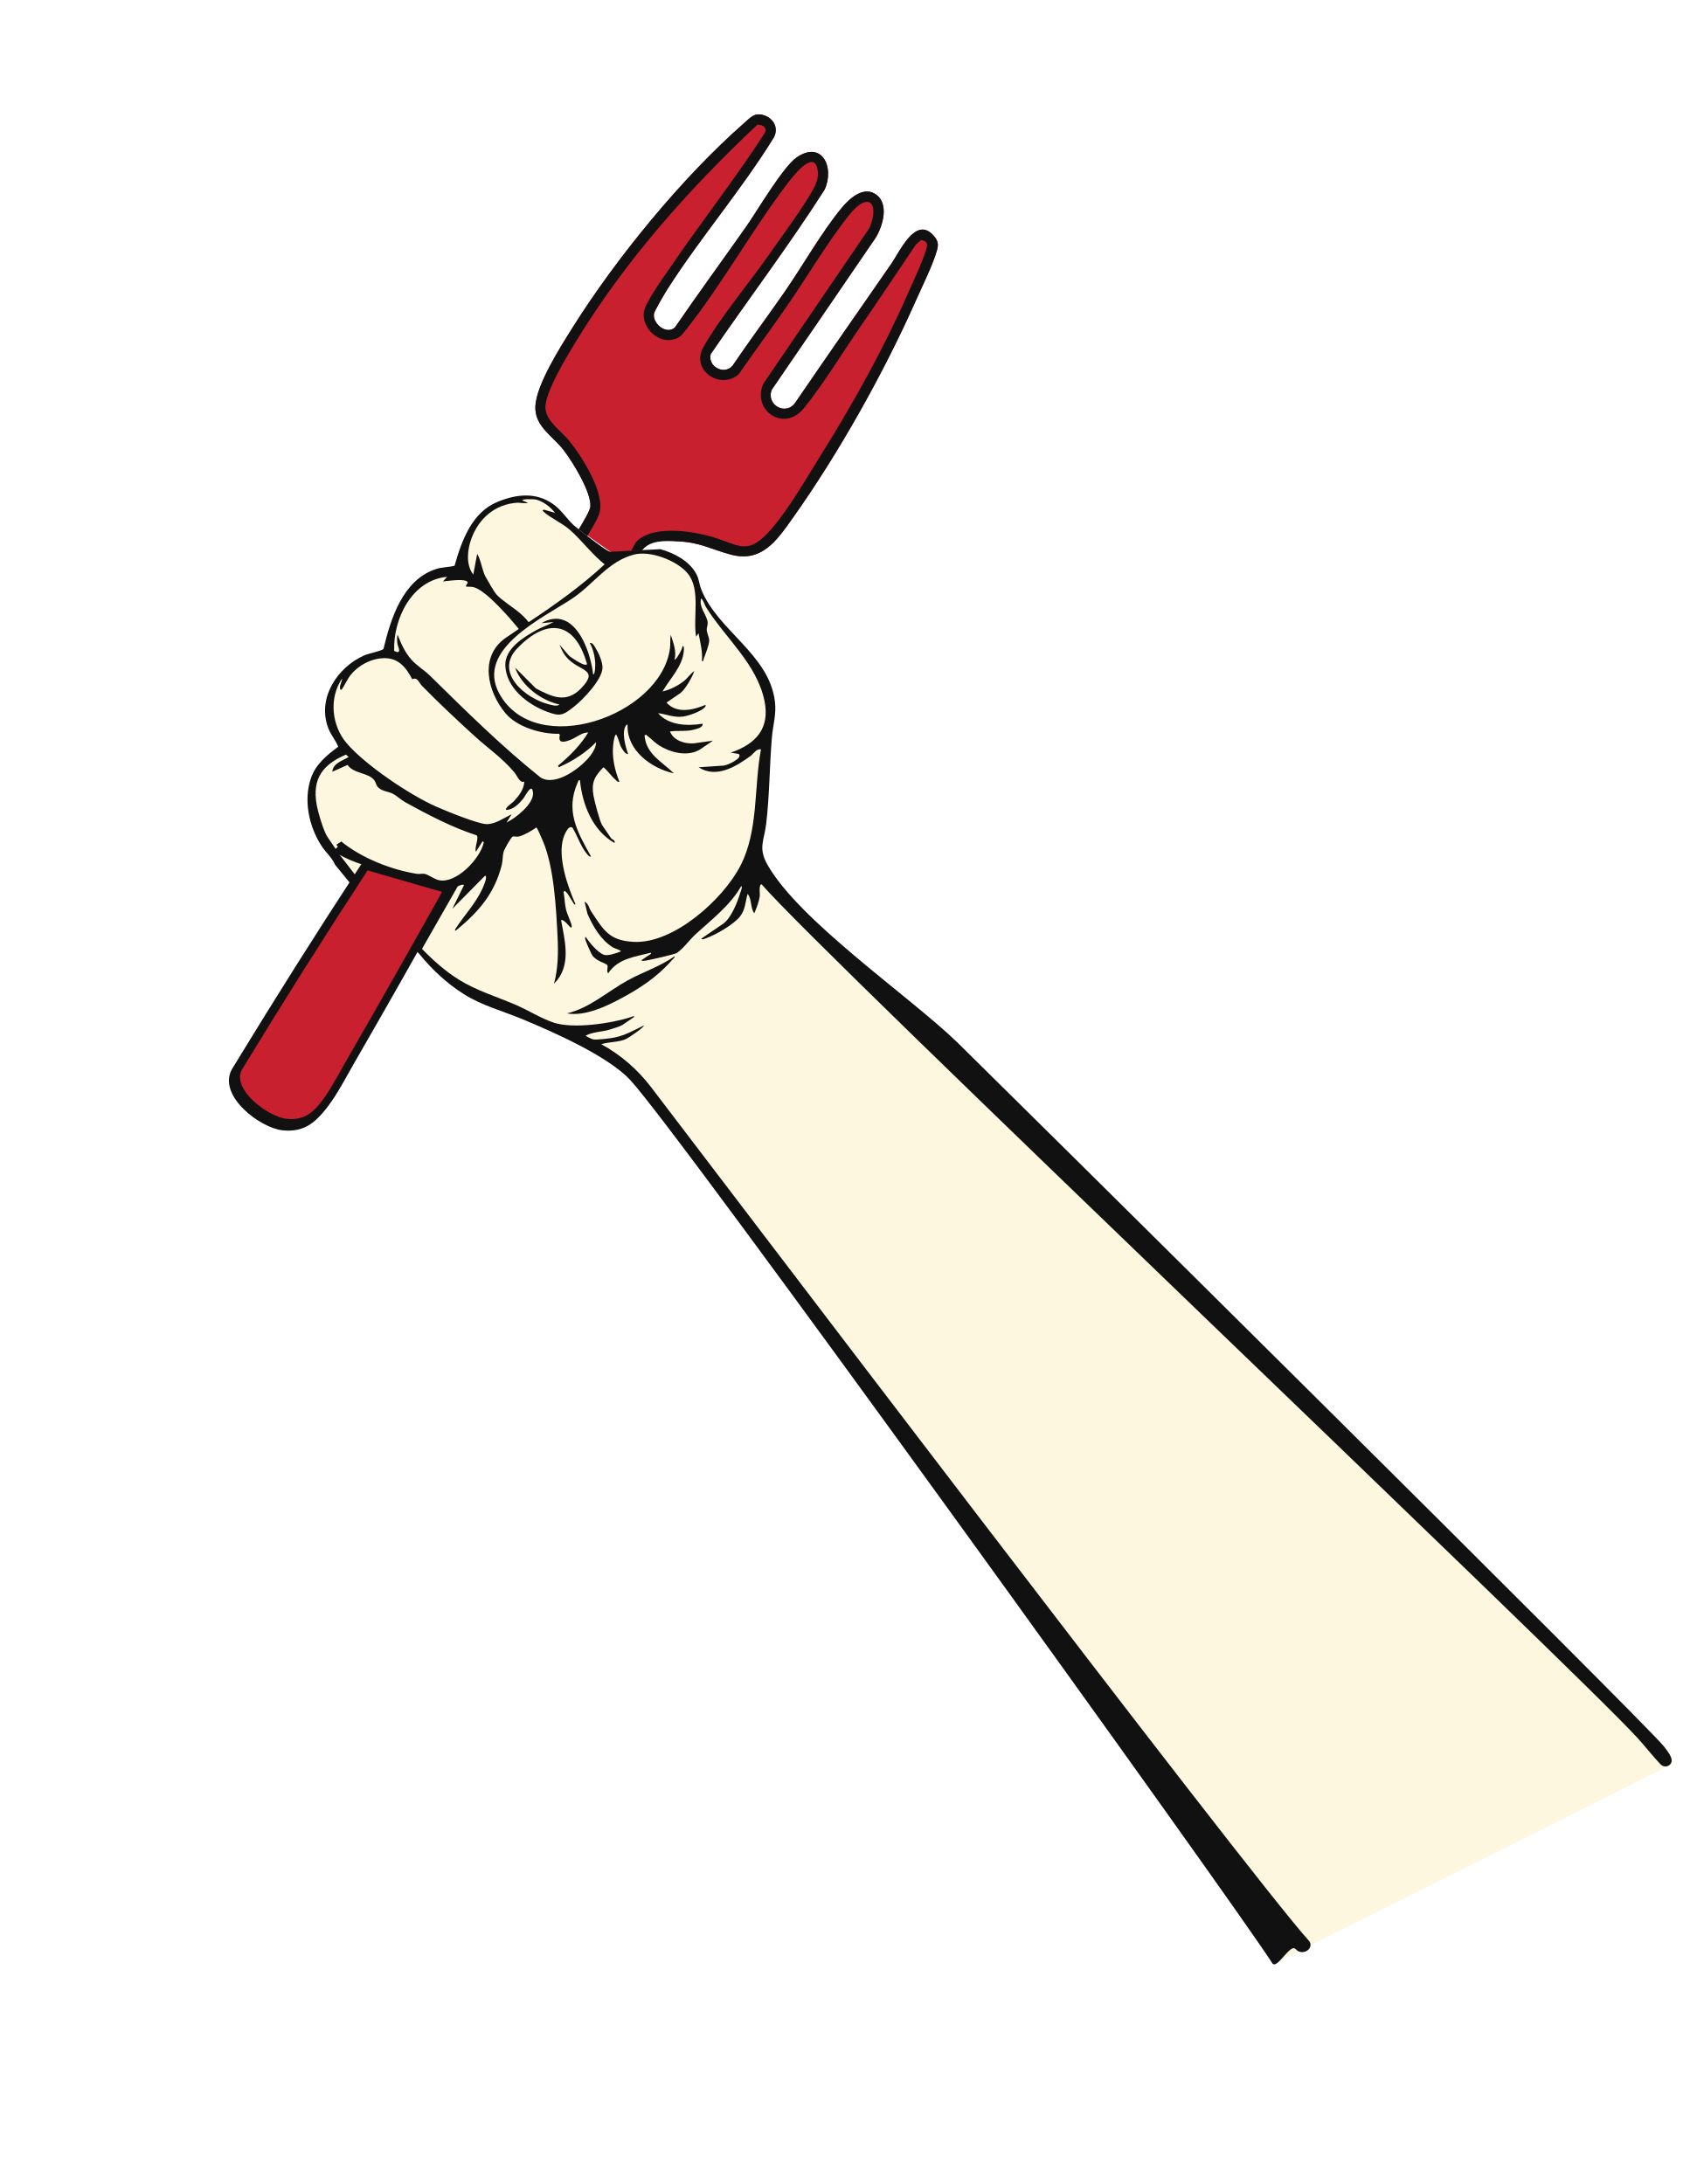
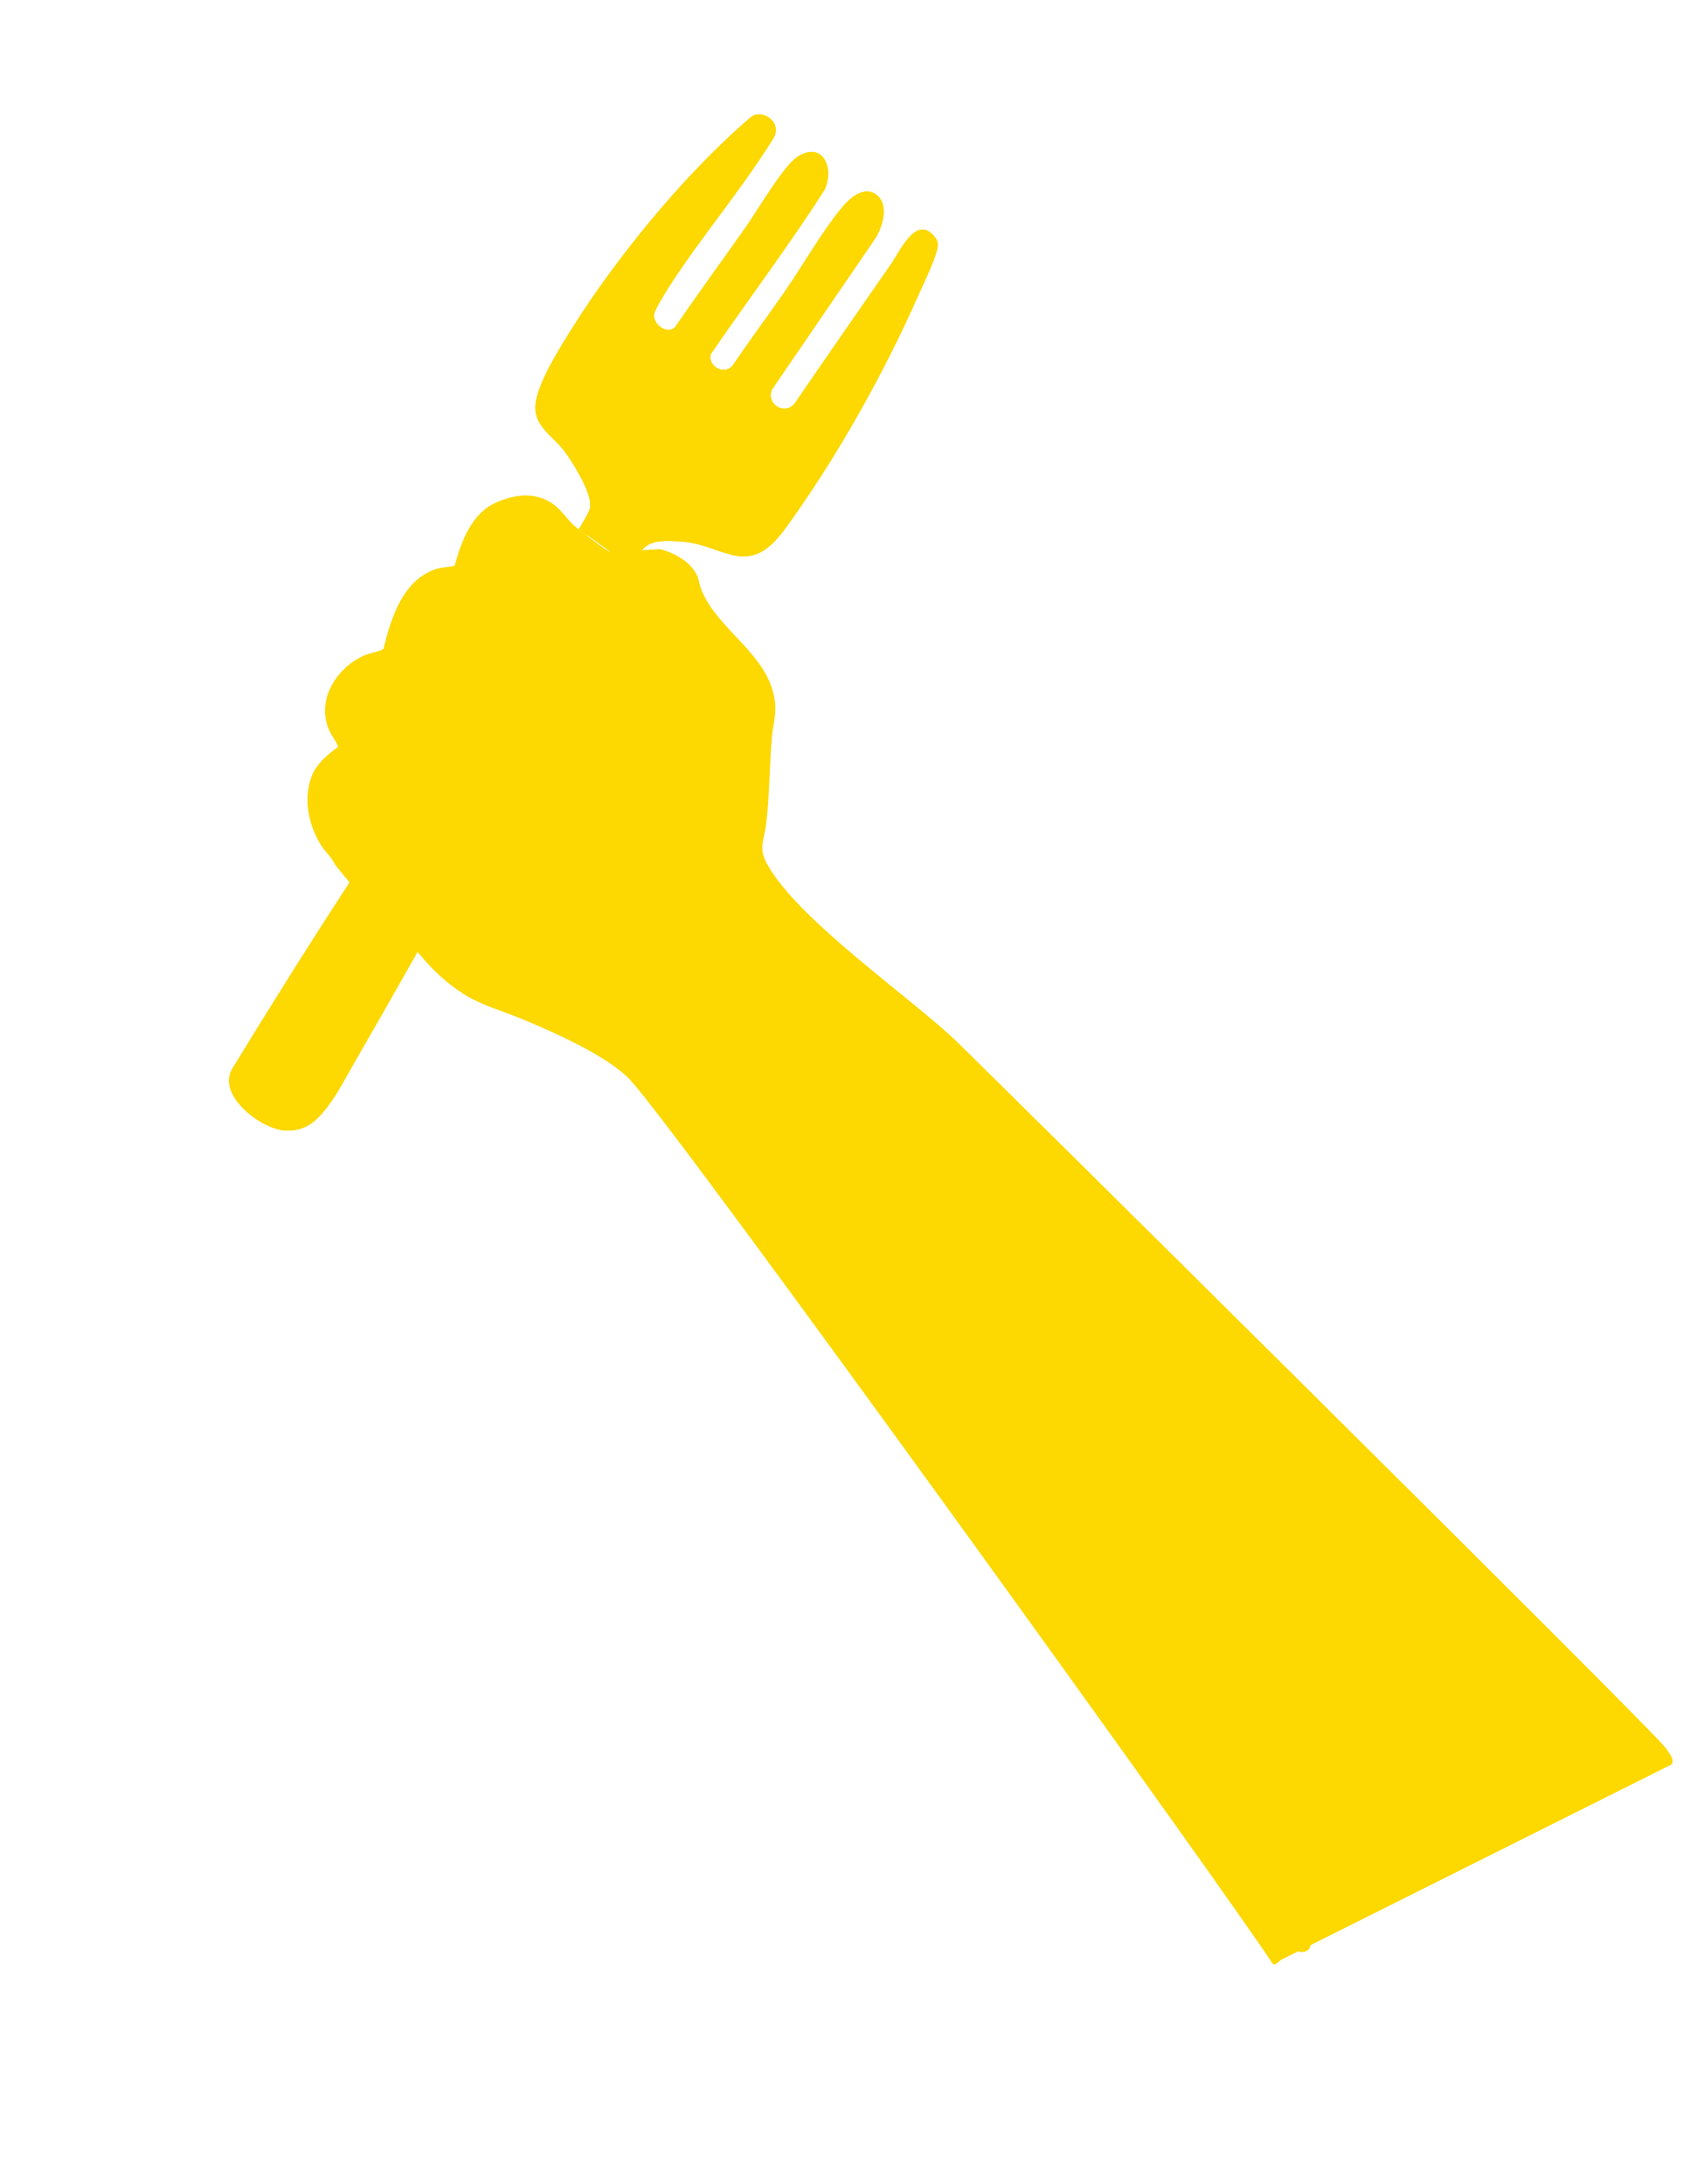
<svg xmlns="http://www.w3.org/2000/svg" width="1386" height="1785" viewBox="0 0 1386 1785" fill="none">
-   <path d="M472.888 432.638C477.432 425.241 482.171 416.981 482.381 413.995C483.217 402.25 467.953 377.556 460.588 367.97C451.528 356.174 436.705 348.507 437.444 332.01C438.236 314.32 458.193 283.073 467.954 267.555C503.872 210.441 557.333 145.125 608.061 100.531C613.449 95.792 616.718 91.573 624.643 94.342C632.297 97.019 636.294 104.793 632.361 112.264C606.147 154.855 572.358 194.105 545.58 235.996C543.666 238.991 534.608 254.239 534.322 256.579C533.324 264.755 544.583 273.739 551.441 267.674C570.371 240.072 590.104 213.067 609.364 185.723C618.486 172.78 639.739 136.392 650.93 128.675C671.589 114.439 682.228 136.778 673.765 155.07C644.427 200.975 611.522 244.407 580.717 289.451C578.163 299.553 591.475 306.72 598.433 299.064C612.197 278.73 626.892 259.026 640.901 238.865C655.9 217.278 671.607 189.298 687.99 169.604C694.478 161.808 706.155 151.401 716.359 159.382C727.333 167.969 720.458 188.239 713.313 197.535L630.632 318.511C625.682 330.934 642.331 340.358 650.021 328.795C675.903 290.876 702.189 253.236 728.339 215.491C735.343 205.385 748.261 175.986 762.889 192.616C766.5 196.722 767.024 199.56 765.572 204.699C762.252 216.452 753.403 234.284 748.196 246.022C721.993 305.06 685.022 370.955 647.604 423.606C634.663 441.808 622.388 460.074 597.068 453.257C580.613 448.828 571.964 443.121 553.272 442.419C543.102 442.035 525.737 433.195 513.325 461.362L472.872 432.635L472.888 432.638Z" fill="#C8202F" />
-   <path d="M1365.84 1442.08C1368.52 1438.12 1363.98 1432.78 1360.31 1427.9C1348.05 1411.59 797.776 866.805 782.856 852.399C743.398 814.306 650.232 753.374 624.394 707.189C616.92 693.825 621.653 683.419 623.245 670.159C626.067 646.657 626.494 623.967 628.512 600.385C629.359 590.447 631.807 582.768 630.627 572.512C626.123 533.313 584.658 517.298 571.609 483.093C570.124 479.2 569.161 473.703 567.019 469.684C561.157 458.709 551.88 452.735 540.431 449.401L499.698 451.535C498.115 452.853 467.491 430.385 466.143 429.127C460.242 423.601 455.984 418.079 449.489 413.408C435.266 403.177 422.58 404.422 407.179 410.788C386.127 419.488 377.894 442.815 372.194 462.961C367.225 464.201 361.996 464.042 357.079 465.64C329.937 474.465 320.092 505.982 314.142 530.849C312.676 532.637 302.176 534.569 298.779 536.04C276.274 545.789 259.536 571.501 269.107 595.938C271.345 601.656 275.055 605.51 277.112 610.887C267.751 617.842 258.806 625.117 254.874 636.488C248.629 654.531 253.176 676.016 263.447 691.863C266.959 697.28 272.061 701.399 274.628 707.419L344.252 777.444C354.541 790.064 365.112 799.931 378.89 808.616C393.886 818.069 410.36 822.794 426.529 829.498C451.785 839.977 498.74 861.97 517.086 881.466C556.707 923.554 1009.2 1556.29 1040.3 1605.04L1365.84 1442.08Z" fill="#FCF7DE" />
+   <path d="M472.888 432.638C477.432 425.241 482.171 416.981 482.381 413.995C483.217 402.25 467.953 377.556 460.588 367.97C451.528 356.174 436.705 348.507 437.444 332.01C438.236 314.32 458.193 283.073 467.954 267.555C503.872 210.441 557.333 145.125 608.061 100.531C613.449 95.792 616.718 91.573 624.643 94.342C632.297 97.019 636.294 104.793 632.361 112.264C606.147 154.855 572.358 194.105 545.58 235.996C543.666 238.991 534.608 254.239 534.322 256.579C533.324 264.755 544.583 273.739 551.441 267.674C570.371 240.072 590.104 213.067 609.364 185.723C618.486 172.78 639.739 136.392 650.93 128.675C671.589 114.439 682.228 136.778 673.765 155.07C644.427 200.975 611.522 244.407 580.717 289.451C578.163 299.553 591.475 306.72 598.433 299.064C612.197 278.73 626.892 259.026 640.901 238.865C655.9 217.278 671.607 189.298 687.99 169.604C694.478 161.808 706.155 151.401 716.359 159.382C727.333 167.969 720.458 188.239 713.313 197.535L630.632 318.511C625.682 330.934 642.331 340.358 650.021 328.795C675.903 290.876 702.189 253.236 728.339 215.491C735.343 205.385 748.261 175.986 762.889 192.616C766.5 196.722 767.024 199.56 765.572 204.699C762.252 216.452 753.403 234.284 748.196 246.022C721.993 305.06 685.022 370.955 647.604 423.606C634.663 441.808 622.388 460.074 597.068 453.257C580.613 448.828 571.964 443.121 553.272 442.419C543.102 442.035 525.737 433.195 513.325 461.362L472.872 432.635L472.888 432.638Z" fill="#FDD801" />
+   <path d="M1365.84 1442.08C1368.52 1438.12 1363.98 1432.78 1360.31 1427.9C1348.05 1411.59 797.776 866.805 782.856 852.399C743.398 814.306 650.232 753.374 624.394 707.189C616.92 693.825 621.653 683.419 623.245 670.159C626.067 646.657 626.494 623.967 628.512 600.385C629.359 590.447 631.807 582.768 630.627 572.512C626.123 533.313 584.658 517.298 571.609 483.093C570.124 479.2 569.161 473.703 567.019 469.684C561.157 458.709 551.88 452.735 540.431 449.401L499.698 451.535C498.115 452.853 467.491 430.385 466.143 429.127C460.242 423.601 455.984 418.079 449.489 413.408C435.266 403.177 422.58 404.422 407.179 410.788C386.127 419.488 377.894 442.815 372.194 462.961C367.225 464.201 361.996 464.042 357.079 465.64C329.937 474.465 320.092 505.982 314.142 530.849C312.676 532.637 302.176 534.569 298.779 536.04C276.274 545.789 259.536 571.501 269.107 595.938C271.345 601.656 275.055 605.51 277.112 610.887C267.751 617.842 258.806 625.117 254.874 636.488C248.629 654.531 253.176 676.016 263.447 691.863C266.959 697.28 272.061 701.399 274.628 707.419L344.252 777.444C354.541 790.064 365.112 799.931 378.89 808.616C393.886 818.069 410.36 822.794 426.529 829.498C451.785 839.977 498.74 861.97 517.086 881.466C556.707 923.554 1009.2 1556.29 1040.3 1605.04L1365.84 1442.08Z" fill="#FDD801" />
  <mask id="mask0_1812_45337" style="mask-type:alpha" maskUnits="userSpaceOnUse" x="252" y="405" width="1115" height="1201">
-     <path d="M1365.84 1442.08C1368.52 1438.12 1363.98 1432.78 1360.31 1427.9C1348.05 1411.59 797.776 866.805 782.856 852.399C743.398 814.306 650.232 753.374 624.394 707.189C616.92 693.825 621.653 683.419 623.245 670.159C626.067 646.657 626.494 623.967 628.512 600.385C629.359 590.447 631.807 582.768 630.627 572.512C626.123 533.313 584.658 517.298 571.609 483.093C570.124 479.2 569.161 473.703 567.019 469.684C561.157 458.709 551.88 452.735 540.431 449.401L499.698 451.535C498.115 452.853 467.491 430.385 466.143 429.127C460.242 423.601 455.984 418.079 449.489 413.408C435.266 403.177 422.58 404.422 407.179 410.788C386.127 419.488 377.894 442.815 372.194 462.961C367.225 464.201 361.996 464.042 357.079 465.64C329.937 474.465 320.092 505.982 314.142 530.849C312.676 532.637 302.176 534.569 298.779 536.04C276.274 545.789 259.536 571.501 269.107 595.938C271.345 601.656 275.055 605.51 277.112 610.887C267.751 617.842 258.806 625.117 254.874 636.488C248.629 654.531 253.176 676.016 263.447 691.863C266.959 697.28 272.061 701.399 274.628 707.419L344.252 777.444C354.541 790.064 365.112 799.931 378.89 808.616C393.886 818.069 410.36 822.794 426.529 829.498C451.785 839.977 498.74 861.97 517.086 881.466C556.707 923.554 1009.2 1556.29 1040.3 1605.04L1365.84 1442.08Z" fill="#FCF7DE" />
+     <path d="M1365.84 1442.08C1368.52 1438.12 1363.98 1432.78 1360.31 1427.9C1348.05 1411.59 797.776 866.805 782.856 852.399C743.398 814.306 650.232 753.374 624.394 707.189C616.92 693.825 621.653 683.419 623.245 670.159C626.067 646.657 626.494 623.967 628.512 600.385C629.359 590.447 631.807 582.768 630.627 572.512C626.123 533.313 584.658 517.298 571.609 483.093C570.124 479.2 569.161 473.703 567.019 469.684C561.157 458.709 551.88 452.735 540.431 449.401L499.698 451.535C498.115 452.853 467.491 430.385 466.143 429.127C460.242 423.601 455.984 418.079 449.489 413.408C435.266 403.177 422.58 404.422 407.179 410.788C386.127 419.488 377.894 442.815 372.194 462.961C367.225 464.201 361.996 464.042 357.079 465.64C329.937 474.465 320.092 505.982 314.142 530.849C312.676 532.637 302.176 534.569 298.779 536.04C276.274 545.789 259.536 571.501 269.107 595.938C271.345 601.656 275.055 605.51 277.112 610.887C267.751 617.842 258.806 625.117 254.874 636.488C248.629 654.531 253.176 676.016 263.447 691.863C266.959 697.28 272.061 701.399 274.628 707.419L344.252 777.444C354.541 790.064 365.112 799.931 378.89 808.616C393.886 818.069 410.36 822.794 426.529 829.498C451.785 839.977 498.74 861.97 517.086 881.466C556.707 923.554 1009.2 1556.29 1040.3 1605.04L1365.84 1442.08Z" fill="#FDD801" />
  </mask>
  <g mask="url(#mask0_1812_45337)">
</g>
-   <path d="M515.646 450.161L519.599 443.177C532.154 429.024 564.674 433.826 581.441 438.666C604.037 445.191 610.442 454.982 629.85 432.859C644.268 416.419 659.035 390.711 670.832 371.762C697.94 328.216 721.957 285.257 742.582 238.184C747.074 227.927 753.074 215.544 756.397 205.077C757.896 200.35 758.731 197.434 752.628 196.121L748.279 199.992C733.529 221.928 718.842 244.043 703.797 265.814C689.079 287.122 672.682 314.067 656.827 333.662C640.673 353.622 614.096 335.595 623.694 313.601L710.498 186.191C718.918 165.874 709.573 156.117 694.04 175.494C675.799 198.246 659.047 227.17 642.14 251.463C629.435 269.716 616.268 287.642 603.583 305.889C588.577 319.025 563.943 302.511 574.743 283.645C589.247 258.298 611.726 232.004 628.612 207.74C639.969 191.415 655.81 170.5 665.11 153.55C666.838 150.407 668.591 145.006 668.341 141.442C666.858 120.201 649.424 142.142 644.152 149.023C615.195 186.826 590.383 231.768 560.842 269.113C556.732 274.315 554.88 277.084 547.656 277.864C535.618 279.157 524.138 266.468 526.164 254.625C527.477 246.962 541.634 227.395 546.56 220.137C571.804 182.932 599.834 147.397 624.27 109.605C627.559 104.835 623.706 101.82 618.852 101.898C562.484 154.885 510.727 213.203 470.43 279.377C463.457 290.834 444.442 321.89 445.689 334.038C446.8 344.83 458.466 352.142 465.166 360.376C475.467 373.036 495.466 404.281 489.432 420.477C487.746 425.005 484.062 431.34 479.824 438.067L472.878 432.632C477.422 425.235 482.161 416.975 482.371 413.989C483.207 402.244 467.942 377.551 460.578 367.964C451.518 356.169 436.695 348.501 437.433 332.005C438.226 314.314 458.183 283.068 467.944 267.549C503.848 210.44 557.309 145.123 608.038 100.529C613.425 95.79 616.694 91.572 624.62 94.34C632.274 97.017 636.27 104.791 632.338 112.263C606.123 154.854 572.335 194.103 545.557 235.995C543.643 238.989 534.585 254.237 534.299 256.578C533.3 264.754 544.56 273.737 551.418 267.672C570.347 240.071 590.081 213.065 609.341 185.722C618.462 172.779 639.715 136.39 650.907 128.673C671.566 114.438 682.204 136.776 673.742 155.069C644.403 200.973 611.499 244.405 580.693 289.449C578.139 299.552 591.452 306.719 598.41 299.063C612.173 278.729 626.869 259.024 640.877 238.864C655.876 217.277 671.583 189.296 687.967 169.603C694.454 161.806 706.132 151.399 716.336 159.38C727.31 167.968 720.435 188.237 713.289 197.534L630.608 318.509C625.658 330.933 642.308 340.356 649.998 328.793C675.88 290.874 702.165 253.234 728.315 215.489C735.319 205.384 748.237 175.985 762.865 192.615C766.476 196.72 767 199.559 765.548 204.697C762.229 216.451 753.38 234.282 748.172 246.021C721.969 305.059 684.999 370.953 647.581 423.605C634.639 441.807 622.365 460.073 597.044 453.256C580.59 448.826 571.94 443.119 553.248 442.418C543.079 442.033 531.298 441.341 524.69 449.742L515.64 450.163L515.646 450.161Z" fill="#111111" />
-   <path d="M442.304 509.341L452.413 508.325C448.007 510.808 443.071 512.369 438.633 514.796C427.854 520.693 412.472 530.12 412.889 543.807C413.444 562.092 431.112 575.87 447.025 581.727C457.678 585.646 459.716 584.82 468.804 577.744C476.24 571.954 491.92 555.621 492.275 545.947C492.465 540.841 488.97 533.285 486.248 529.013C485.298 527.521 484.038 524.963 481.888 525.574C484.646 530.292 486.061 536.487 486.33 541.906C486.39 543.138 486.407 551.505 484.627 551.221C482.403 530.696 468.76 494.065 442.304 509.341ZM457.183 575.84C454.906 577.623 450.797 576.24 448.182 575.569C428.878 570.636 403.771 549.488 422.659 529.874C446.615 504.996 469.48 507.259 479.554 542.355C479.947 543.24 478.948 543.338 478.233 543.333C475.652 543.313 466.48 537.489 464.522 535.502L457.128 526.741C459.17 531.902 460.92 535.44 464.976 539.297C474.702 548.553 489.392 547.367 474.847 562.523C462.789 575.086 451.171 569.745 437.783 562.572L420.84 545.596C426.199 560.575 441.906 572.404 457.18 575.833L457.183 575.84Z" fill="#111111" />
-   <path d="M463.26 828.267C477.516 830.623 493.57 823.355 506.039 816.763C522.413 808.115 536.904 798.663 549.147 784.593C549.997 783.614 551.29 783.042 551.263 781.491C539.521 789.873 525.603 794.29 513.075 801.166C496.424 810.297 482.146 823.714 463.26 828.267Z" fill="#111111" />
-   <path d="M338.579 767.172C352.795 757.475 354.734 742.047 363.679 727.334C365.741 725.051 293.327 709.446 277.424 698.473L293.108 718.799C290.885 720.213 289.302 722.31 288.457 724.721L273.849 706.856C271.281 700.836 266.179 696.717 262.667 691.3C252.396 675.453 247.85 653.968 254.095 635.925C258.026 624.555 266.972 617.28 276.333 610.324C274.275 604.947 270.572 601.091 268.328 595.375C258.756 570.938 275.485 545.222 298 535.477C301.396 534.007 311.896 532.074 313.362 530.286C319.306 505.421 329.158 473.902 356.299 465.077C361.216 463.479 366.445 463.638 371.414 462.398C377.114 442.252 385.347 418.926 406.399 410.225C421.8 403.859 437.967 401.934 452.199 412.17C458.694 416.841 462.924 423.807 468.825 429.332C470.166 430.592 497.337 452.297 498.919 450.973L539.651 448.838C551.093 452.174 563.191 458.322 569.051 469.29C571.191 473.302 571.263 477.193 572.748 481.086C585.795 515.284 628.719 534.538 633.222 573.738C634.402 583.994 631.57 592.542 630.723 602.48C628.708 626.069 628.832 649.963 626.01 673.465C624.418 686.725 619.387 692.986 626.861 706.35C652.693 752.537 742.623 813.734 782.08 851.828C797.001 866.233 1347.27 1411.02 1359.53 1427.33C1363.2 1432.22 1367.74 1437.55 1365.07 1441.51C1363.2 1444.29 1359.11 1444.44 1356.8 1442.01C1350.33 1435.2 1344.41 1427.5 1338.04 1420.51C1285.74 1363.14 673.117 781.56 622.291 722.731C619.855 722.658 620.976 730.858 620.82 732.083C620.173 737.089 618.261 741.79 616.345 746.433C612.885 741.986 614.574 735.295 610.883 730.508C608.962 737.022 609.144 743.248 604.746 748.922C599.64 755.508 584.903 764.051 576.85 766.847C575.622 767.274 574.169 768.278 572.994 767.173L590.772 755.049C597.386 750.539 602.62 737.21 604.868 729.668C605.087 728.93 606.983 724.462 605.634 724.264C596.358 740.323 581.61 751.356 568.262 763.652C563.465 768.067 558.24 775.426 552.953 778.906C551.328 779.971 528.811 785.199 526.03 785.315C525.362 785.347 524.487 785.443 524.087 784.817C525.937 783.461 527.94 782.285 529.793 780.913C530.582 780.329 532.634 779.712 531.679 778.655C518.802 782.072 505.059 783.227 496.956 795.448C495.192 793.85 497.219 790.011 496.186 788.773C494.805 787.106 487.667 785.799 484.132 781.044C482.918 779.414 478.305 768.859 478.043 767.05C477.98 766.636 478.336 765.605 478.601 765.699C481.311 770.123 488.56 778.701 493.501 780.369C496.855 781.501 504.065 778.88 507.33 777.553C507.503 776.69 501.816 774.968 500.655 774.241C490.789 768.03 484.686 757.344 480.052 746.98L477.614 736.888C480.98 738.672 481.091 741.933 482.836 744.582C493.303 760.515 497.863 768.798 517.855 769.801C550.381 771.43 590.79 735.202 605.034 707.486C619.898 678.57 615.883 643.632 621.784 612.49C618.018 611.714 615.835 615.97 613.229 617.878C601.222 626.659 585.112 636.416 570.831 627.108L591.248 625.72C594.283 625.569 607.458 619.521 603.574 616.215L597.055 615.126C617.93 608.056 629.271 595.105 624.616 572.704C618.355 542.549 592.941 521.857 577.041 496.515C575.563 494.158 575.054 491.153 572.949 489.028C570.868 495.76 576.458 501.184 577.972 507.201C578.804 510.51 577.353 512.25 577.465 514.687C577.598 517.595 579.288 520.468 579.459 523.262C579.661 526.436 576.339 534.806 575.053 538.208C574.771 538.958 574.971 540.897 573.504 540.25C574.284 532.577 572.069 525.02 570.773 517.53L568.793 520.361C565.984 504.852 572.793 481.844 561.896 468.664C553.195 458.14 531.441 449.807 518.068 453.238C496.876 458.679 485.052 477.563 467.435 489.283C444.131 504.784 388.119 530.484 407.935 566.81C437.468 620.959 539.88 585.15 547.404 530.057C547.905 526.354 547.42 522.459 548.05 518.79C550.231 525.578 552.87 532.039 551.199 539.24C552.619 539.335 557.803 530.024 557.736 527.919C559.344 528.264 558.789 531.063 558.698 532.188C557.657 544.783 547.322 554.706 541.34 565.14C547.421 563.783 553.758 560.58 558.692 556.725C561.795 554.309 564.079 550.662 567.287 548.419C565.8 553.304 559.614 563.979 555.664 566.673L544.598 574.226C552.874 583.551 566.236 580.345 576.378 576.155C577.157 576.883 575.853 578.106 575.33 578.578C571.736 581.846 562.836 584.994 557.918 585.666C550.839 586.628 544.55 583.754 537.708 582.855C546.303 592.992 561.893 593.513 574.056 591.489C574.744 594.666 568.874 595.87 566.389 596.49C560.189 598.031 553.684 596.895 547.437 597.833C550.404 605.325 559.276 607.924 566.63 607.582L582.534 605.356L572.808 611.992C562.355 619.126 547.462 615.129 537.783 608.713C534.278 606.392 531.828 603.44 528.68 601.198C527.714 600.506 528.139 599.888 526.642 601.223C527.932 616.484 541.02 622.573 550.603 632.057C532.159 628.041 511.894 613.131 512.794 592.479C512.621 591.922 511.93 592.395 511.588 592.833C507.581 597.87 511.125 610.803 513.268 616.241C511.126 616.688 508.962 613.022 508.004 611.459C505.828 607.899 505.693 603.784 503.422 600.365C502.221 600.077 501.254 606.772 501.122 607.813C499.782 618.413 502.161 629.023 506.076 638.846C504.641 639.485 504.011 638.217 503.13 637.469C499.486 634.367 496.767 630.152 493.107 627.047C485.636 634.709 483.08 639.655 484.942 650.331C485.688 654.616 490.045 671.525 492.049 674.462L499.373 685.194C499.669 685.624 503.599 687.401 501.895 688.874C484.03 678.549 475.81 657.407 473.86 637.716C472.713 637.08 472.294 638.947 471.962 639.698C461.85 662.448 471.555 679.832 482.857 699.904C481.955 700.693 480.453 698.968 479.943 698.37C474.265 691.715 472.241 683.731 467.732 676.462C464.372 673.919 461.027 682.546 460.32 684.834C455.463 700.531 463.784 724.519 470.21 739.004C469.153 739.958 468.538 737.914 467.954 737.124C466.225 734.764 464.491 730.685 462.493 729.041C461.522 728.24 462.035 727.595 460.441 728.974C461.401 733.612 461.352 738.461 462.418 743.087C463.378 747.254 466.721 753.804 467.159 756.839C467.212 757.197 467.016 757.987 466.601 758.19C465.499 757.959 460.999 751.166 458.433 751.973C461.642 769.733 467.171 789.463 452.666 804.062C456.041 791.379 456.214 778.803 455.578 765.759C454.448 742.466 452.703 708.814 443.645 687.535C442.927 685.846 438.972 676.433 438.25 676.29C434.381 678.959 428.854 682.352 424.306 683.577C422.133 684.159 419.953 683.323 418.986 683.668C417.623 684.159 412.118 693.996 411.517 696.082C410.582 699.338 410.889 703.274 409.986 706.895C404.157 730.12 391.321 745.001 373.053 760.11C371.1 761.468 371.762 759.746 372.374 758.805C379.663 747.559 388.4 738.863 394.267 726.124C394.808 724.955 398.824 716.075 396.334 715.71L369.595 742.78L379.072 723.539C379.078 722.33 374.464 723.79 373.848 724.695L344.815 775.522C353.87 784.869 363.699 793.651 374.75 800.574C389.385 809.742 405.954 814.585 421.655 821.39C431.878 825.819 441.706 832.144 452.25 835.738C468.128 841.149 499.581 836.506 515.637 831.224C516.471 830.949 517.771 830 518.285 831.083L508.559 837.718C507.006 838.776 500.761 840.692 498.514 841.392C491.889 843.457 484.619 843.265 478.591 846.372C478.455 846.929 483.879 849.388 484.714 849.518C487.845 850.006 499.113 848.651 502.549 847.897C511.08 846.019 518.321 841.989 526.031 838.094C526.882 839.337 513.479 848.265 511.667 849.132C505.785 851.928 497.413 851.388 491.281 853.453C507.061 861.999 520.791 873.929 531.746 888.216C570.27 938.446 1021.22 1532.98 1069.38 1586.08C1070.2 1586.98 1070.76 1588.13 1070.8 1589.36C1070.97 1594.68 1063 1598.04 1058.61 1592.98C1054.26 1587.96 1043.29 1610.38 1039.55 1604.51C1008.46 1555.77 554.342 924.538 514.72 882.449C496.368 862.955 451.77 843.311 426.508 832.833C410.345 826.128 393.933 821.928 378.93 812.477C365.152 803.792 353.024 792.423 342.735 779.804L335.256 771.879L338.618 767.204L338.579 767.172ZM431.932 508.534C453.695 494.087 474.902 479.011 494.044 461.254C483.491 452.91 475.322 441.448 465.248 432.728C459.031 427.344 449.834 423.42 444.039 418.14C443.094 417.28 443.261 417.059 444.346 416.529L453.493 419.131C449.877 414.35 443.612 409.614 437.736 408.23C436.237 407.881 425.158 407.669 427.046 409.148L431.112 410.794C430.766 411.881 424.295 410.756 422.631 410.869C404.53 412.066 391.154 423.679 385.111 440.386C381.859 449.381 380.513 461.565 386.704 469.604L389.894 452.69C393.021 457.675 394.045 466.603 396.688 471.261C398.674 474.754 403.276 483.032 405.564 485.747C409.298 490.175 419.775 496.717 424.853 501.161C427.401 503.39 429.963 505.756 431.932 508.534ZM441.57 635.351C453.994 643.399 475.462 627.035 482.72 617.181C484.743 614.44 487.24 610.057 487.032 606.605C479.111 614.804 468.303 621.864 457.838 626.479C456.603 627.026 456.985 627.709 455.928 625.853C465.351 618.032 474.248 609.139 480.635 598.681C475.522 598.471 471.278 602.7 466.06 604.701C461.27 606.539 455.671 608.144 457.439 600.714L456.781 599.735C442.389 600.084 422.44 594.286 412.929 582.815C398.206 565.052 391.345 536.232 413.485 521.131L423.884 514.036C420.314 509.873 416.869 505.524 413.1 501.527C407.077 495.134 395.018 481.956 386.81 479.864C384.668 479.317 382.611 479.796 380.497 479.248L382.257 476.066C380.746 472.255 365.467 475.044 361.988 475.164L365.327 471.431C336.413 474.165 321.224 505.817 322.052 531.919L324.2 532.934C328.076 533.33 324.967 528.266 324.712 525.984C324.474 523.873 324.167 520.717 324.836 518.706C327.741 526.07 330.663 532.782 335.933 538.879C340.274 543.912 346.683 547.669 351.495 552.393C380.655 581.071 409.581 609.755 441.581 635.363L441.57 635.351ZM418.063 665.453L413.857 672.237C421.169 668.833 436.267 656.963 435.52 648C434.761 638.952 429.318 650.55 427.408 652.896C424.084 656.963 419.34 661.737 413.748 661.993C412.075 660.33 418.581 656.301 419.814 654.968C423.868 650.578 428.255 644.966 428.373 638.779C424.773 640.497 422.378 633.636 420.173 631.093C409.289 618.498 399.363 612.166 387.764 601.596C373.973 589.024 357.648 573.746 344.708 560.408C342.097 557.72 341.021 553.06 336.861 555.151C331.678 545.318 325.328 537.475 313.304 537.94C302.699 538.353 292.774 543.852 286.168 552.001C284.57 553.978 279.801 563.181 279.227 563.537C278.24 564.146 277.802 563.4 277.767 562.108C277.705 559.523 279.479 557.095 279.496 554.551C268.701 570.458 270.886 592.915 283.228 607.425C298.253 625.094 334.992 649.858 356.41 659.259C364.352 662.744 390.146 673.394 397.532 673.557C404.658 673.713 411.856 668.483 418.054 665.47L418.063 665.453ZM267.582 684.053L274.217 693.778L276.059 692.064L274.864 690.399L278.868 687.761C295.43 701.294 319.7 710.903 340.773 714.218C342.791 714.531 345.245 713.788 347.19 714.271C350.444 715.081 354.659 718.455 358.505 719.346C372.598 722.62 392.554 701.806 395.332 688.316L394.321 687.55L388.882 696.16C387.388 693.065 391.626 684.615 389.435 682.73C369.173 676.139 350.006 666.051 331.36 655.816C327.554 653.728 324.102 650.323 321.014 648.725C317.155 646.727 311.221 646.81 308.158 642.526C307.222 641.222 307.054 639.479 306.121 638.114C301.416 631.208 289.258 632.752 283.971 625.181L271.521 630.745C272.022 623.784 279.899 621.771 284.908 618.673L282.646 616.751C263.447 624.999 255.127 636.523 258.671 657.247C259.739 663.484 264.263 679.186 267.591 684.057L267.582 684.053Z" fill="#111111" />
-   <path d="M189.586 873.675C227.093 812.241 255.816 766.676 295.183 706.347C297.791 707.278 299.266 707.738 302.045 708.653C262.535 769.49 234.691 816.201 196.719 877.986C191.634 888.84 202.15 898.909 210.077 905.084C230.618 921.071 249.941 919.405 263.357 895.714L359.809 725.387C361.175 725.851 362.539 726.214 364.029 726.485C365.806 726.829 367.644 726.801 369.38 726.304C342.371 774.609 315.199 822.817 287.528 870.718C281.677 880.84 275.225 893.238 268.717 902.645C259.152 916.477 249.314 925.729 230.941 923.832C212.591 921.935 177.293 895.42 189.586 873.675Z" fill="#111111" />
-   <path d="M298.996 707.422C260.38 766.638 231.919 811.807 194.895 872.449C189.947 881.243 194.217 891.647 203.56 900.993C208.11 905.543 213.599 909.53 219.04 912.483C224.521 915.458 229.738 917.268 233.741 917.681C242.249 918.56 248.546 916.859 253.82 913.487C259.209 910.042 263.759 904.711 268.472 897.896L268.472 897.895C274.88 888.633 281.172 876.518 287.14 866.194C313.833 819.987 340.06 773.489 366.133 726.886C366.043 726.87 365.953 726.856 365.864 726.839L365.72 726.811L365.58 726.77L303.596 708.938L303.536 708.921L303.477 708.902C301.683 708.312 300.407 707.899 298.996 707.422Z" fill="#C8202F" stroke="#111111" stroke-width="6.581" />
+   <path d="M515.646 450.161L519.599 443.177C532.154 429.024 564.674 433.826 581.441 438.666C604.037 445.191 610.442 454.982 629.85 432.859C644.268 416.419 659.035 390.711 670.832 371.762C697.94 328.216 721.957 285.257 742.582 238.184C747.074 227.927 753.074 215.544 756.397 205.077C757.896 200.35 758.731 197.434 752.628 196.121L748.279 199.992C733.529 221.928 718.842 244.043 703.797 265.814C689.079 287.122 672.682 314.067 656.827 333.662C640.673 353.622 614.096 335.595 623.694 313.601L710.498 186.191C718.918 165.874 709.573 156.117 694.04 175.494C675.799 198.246 659.047 227.17 642.14 251.463C629.435 269.716 616.268 287.642 603.583 305.889C588.577 319.025 563.943 302.511 574.743 283.645C589.247 258.298 611.726 232.004 628.612 207.74C639.969 191.415 655.81 170.5 665.11 153.55C666.838 150.407 668.591 145.006 668.341 141.442C666.858 120.201 649.424 142.142 644.152 149.023C615.195 186.826 590.383 231.768 560.842 269.113C556.732 274.315 554.88 277.084 547.656 277.864C535.618 279.157 524.138 266.468 526.164 254.625C527.477 246.962 541.634 227.395 546.56 220.137C571.804 182.932 599.834 147.397 624.27 109.605C627.559 104.835 623.706 101.82 618.852 101.898C562.484 154.885 510.727 213.203 470.43 279.377C463.457 290.834 444.442 321.89 445.689 334.038C446.8 344.83 458.466 352.142 465.166 360.376C475.467 373.036 495.466 404.281 489.432 420.477C487.746 425.005 484.062 431.34 479.824 438.067L472.878 432.632C477.422 425.235 482.161 416.975 482.371 413.989C483.207 402.244 467.942 377.551 460.578 367.964C451.518 356.169 436.695 348.501 437.433 332.005C438.226 314.314 458.183 283.068 467.944 267.549C503.848 210.44 557.309 145.123 608.038 100.529C613.425 95.79 616.694 91.572 624.62 94.34C632.274 97.017 636.27 104.791 632.338 112.263C606.123 154.854 572.335 194.103 545.557 235.995C543.643 238.989 534.585 254.237 534.299 256.578C533.3 264.754 544.56 273.737 551.418 267.672C570.347 240.071 590.081 213.065 609.341 185.722C618.462 172.779 639.715 136.39 650.907 128.673C671.566 114.438 682.204 136.776 673.742 155.069C644.403 200.973 611.499 244.405 580.693 289.449C578.139 299.552 591.452 306.719 598.41 299.063C612.173 278.729 626.869 259.024 640.877 238.864C655.876 217.277 671.583 189.296 687.967 169.603C694.454 161.806 706.132 151.399 716.336 159.38C727.31 167.968 720.435 188.237 713.289 197.534L630.608 318.509C625.658 330.933 642.308 340.356 649.998 328.793C675.88 290.874 702.165 253.234 728.315 215.489C735.319 205.384 748.237 175.985 762.865 192.615C766.476 196.72 767 199.559 765.548 204.697C762.229 216.451 753.38 234.282 748.172 246.021C721.969 305.059 684.999 370.953 647.581 423.605C634.639 441.807 622.365 460.073 597.044 453.256C580.59 448.826 571.94 443.119 553.248 442.418C543.079 442.033 531.298 441.341 524.69 449.742L515.64 450.163L515.646 450.161Z" fill="#FDD801" />
+   <path d="M442.304 509.341L452.413 508.325C448.007 510.808 443.071 512.369 438.633 514.796C427.854 520.693 412.472 530.12 412.889 543.807C413.444 562.092 431.112 575.87 447.025 581.727C457.678 585.646 459.716 584.82 468.804 577.744C476.24 571.954 491.92 555.621 492.275 545.947C492.465 540.841 488.97 533.285 486.248 529.013C485.298 527.521 484.038 524.963 481.888 525.574C484.646 530.292 486.061 536.487 486.33 541.906C486.39 543.138 486.407 551.505 484.627 551.221C482.403 530.696 468.76 494.065 442.304 509.341ZM457.183 575.84C454.906 577.623 450.797 576.24 448.182 575.569C428.878 570.636 403.771 549.488 422.659 529.874C446.615 504.996 469.48 507.259 479.554 542.355C479.947 543.24 478.948 543.338 478.233 543.333C475.652 543.313 466.48 537.489 464.522 535.502L457.128 526.741C459.17 531.902 460.92 535.44 464.976 539.297C474.702 548.553 489.392 547.367 474.847 562.523C462.789 575.086 451.171 569.745 437.783 562.572L420.84 545.596C426.199 560.575 441.906 572.404 457.18 575.833L457.183 575.84Z" fill="#FDD801" />
+   <path d="M463.26 828.267C477.516 830.623 493.57 823.355 506.039 816.763C522.413 808.115 536.904 798.663 549.147 784.593C549.997 783.614 551.29 783.042 551.263 781.491C539.521 789.873 525.603 794.29 513.075 801.166C496.424 810.297 482.146 823.714 463.26 828.267Z" fill="#FDD801" />
+   <path d="M338.579 767.172C352.795 757.475 354.734 742.047 363.679 727.334C365.741 725.051 293.327 709.446 277.424 698.473L293.108 718.799C290.885 720.213 289.302 722.31 288.457 724.721L273.849 706.856C271.281 700.836 266.179 696.717 262.667 691.3C252.396 675.453 247.85 653.968 254.095 635.925C258.026 624.555 266.972 617.28 276.333 610.324C274.275 604.947 270.572 601.091 268.328 595.375C258.756 570.938 275.485 545.222 298 535.477C301.396 534.007 311.896 532.074 313.362 530.286C319.306 505.421 329.158 473.902 356.299 465.077C361.216 463.479 366.445 463.638 371.414 462.398C377.114 442.252 385.347 418.926 406.399 410.225C421.8 403.859 437.967 401.934 452.199 412.17C458.694 416.841 462.924 423.807 468.825 429.332C470.166 430.592 497.337 452.297 498.919 450.973L539.651 448.838C551.093 452.174 563.191 458.322 569.051 469.29C571.191 473.302 571.263 477.193 572.748 481.086C585.795 515.284 628.719 534.538 633.222 573.738C634.402 583.994 631.57 592.542 630.723 602.48C628.708 626.069 628.832 649.963 626.01 673.465C624.418 686.725 619.387 692.986 626.861 706.35C652.693 752.537 742.623 813.734 782.08 851.828C797.001 866.233 1347.27 1411.02 1359.53 1427.33C1363.2 1432.22 1367.74 1437.55 1365.07 1441.51C1363.2 1444.29 1359.11 1444.44 1356.8 1442.01C1350.33 1435.2 1344.41 1427.5 1338.04 1420.51C1285.74 1363.14 673.117 781.56 622.291 722.731C619.855 722.658 620.976 730.858 620.82 732.083C620.173 737.089 618.261 741.79 616.345 746.433C612.885 741.986 614.574 735.295 610.883 730.508C608.962 737.022 609.144 743.248 604.746 748.922C599.64 755.508 584.903 764.051 576.85 766.847C575.622 767.274 574.169 768.278 572.994 767.173L590.772 755.049C597.386 750.539 602.62 737.21 604.868 729.668C605.087 728.93 606.983 724.462 605.634 724.264C596.358 740.323 581.61 751.356 568.262 763.652C563.465 768.067 558.24 775.426 552.953 778.906C551.328 779.971 528.811 785.199 526.03 785.315C525.362 785.347 524.487 785.443 524.087 784.817C525.937 783.461 527.94 782.285 529.793 780.913C530.582 780.329 532.634 779.712 531.679 778.655C518.802 782.072 505.059 783.227 496.956 795.448C495.192 793.85 497.219 790.011 496.186 788.773C494.805 787.106 487.667 785.799 484.132 781.044C482.918 779.414 478.305 768.859 478.043 767.05C477.98 766.636 478.336 765.605 478.601 765.699C481.311 770.123 488.56 778.701 493.501 780.369C496.855 781.501 504.065 778.88 507.33 777.553C507.503 776.69 501.816 774.968 500.655 774.241C490.789 768.03 484.686 757.344 480.052 746.98L477.614 736.888C480.98 738.672 481.091 741.933 482.836 744.582C493.303 760.515 497.863 768.798 517.855 769.801C550.381 771.43 590.79 735.202 605.034 707.486C619.898 678.57 615.883 643.632 621.784 612.49C618.018 611.714 615.835 615.97 613.229 617.878C601.222 626.659 585.112 636.416 570.831 627.108L591.248 625.72C594.283 625.569 607.458 619.521 603.574 616.215L597.055 615.126C617.93 608.056 629.271 595.105 624.616 572.704C618.355 542.549 592.941 521.857 577.041 496.515C575.563 494.158 575.054 491.153 572.949 489.028C570.868 495.76 576.458 501.184 577.972 507.201C578.804 510.51 577.353 512.25 577.465 514.687C577.598 517.595 579.288 520.468 579.459 523.262C579.661 526.436 576.339 534.806 575.053 538.208C574.771 538.958 574.971 540.897 573.504 540.25C574.284 532.577 572.069 525.02 570.773 517.53L568.793 520.361C565.984 504.852 572.793 481.844 561.896 468.664C553.195 458.14 531.441 449.807 518.068 453.238C496.876 458.679 485.052 477.563 467.435 489.283C444.131 504.784 388.119 530.484 407.935 566.81C437.468 620.959 539.88 585.15 547.404 530.057C547.905 526.354 547.42 522.459 548.05 518.79C550.231 525.578 552.87 532.039 551.199 539.24C552.619 539.335 557.803 530.024 557.736 527.919C559.344 528.264 558.789 531.063 558.698 532.188C557.657 544.783 547.322 554.706 541.34 565.14C547.421 563.783 553.758 560.58 558.692 556.725C561.795 554.309 564.079 550.662 567.287 548.419C565.8 553.304 559.614 563.979 555.664 566.673L544.598 574.226C552.874 583.551 566.236 580.345 576.378 576.155C577.157 576.883 575.853 578.106 575.33 578.578C571.736 581.846 562.836 584.994 557.918 585.666C550.839 586.628 544.55 583.754 537.708 582.855C546.303 592.992 561.893 593.513 574.056 591.489C574.744 594.666 568.874 595.87 566.389 596.49C560.189 598.031 553.684 596.895 547.437 597.833C550.404 605.325 559.276 607.924 566.63 607.582L582.534 605.356L572.808 611.992C562.355 619.126 547.462 615.129 537.783 608.713C534.278 606.392 531.828 603.44 528.68 601.198C527.714 600.506 528.139 599.888 526.642 601.223C527.932 616.484 541.02 622.573 550.603 632.057C532.159 628.041 511.894 613.131 512.794 592.479C512.621 591.922 511.93 592.395 511.588 592.833C507.581 597.87 511.125 610.803 513.268 616.241C511.126 616.688 508.962 613.022 508.004 611.459C505.828 607.899 505.693 603.784 503.422 600.365C502.221 600.077 501.254 606.772 501.122 607.813C499.782 618.413 502.161 629.023 506.076 638.846C504.641 639.485 504.011 638.217 503.13 637.469C499.486 634.367 496.767 630.152 493.107 627.047C485.636 634.709 483.08 639.655 484.942 650.331C485.688 654.616 490.045 671.525 492.049 674.462L499.373 685.194C499.669 685.624 503.599 687.401 501.895 688.874C484.03 678.549 475.81 657.407 473.86 637.716C472.713 637.08 472.294 638.947 471.962 639.698C461.85 662.448 471.555 679.832 482.857 699.904C481.955 700.693 480.453 698.968 479.943 698.37C474.265 691.715 472.241 683.731 467.732 676.462C464.372 673.919 461.027 682.546 460.32 684.834C455.463 700.531 463.784 724.519 470.21 739.004C469.153 739.958 468.538 737.914 467.954 737.124C466.225 734.764 464.491 730.685 462.493 729.041C461.522 728.24 462.035 727.595 460.441 728.974C461.401 733.612 461.352 738.461 462.418 743.087C463.378 747.254 466.721 753.804 467.159 756.839C467.212 757.197 467.016 757.987 466.601 758.19C465.499 757.959 460.999 751.166 458.433 751.973C461.642 769.733 467.171 789.463 452.666 804.062C456.041 791.379 456.214 778.803 455.578 765.759C454.448 742.466 452.703 708.814 443.645 687.535C442.927 685.846 438.972 676.433 438.25 676.29C434.381 678.959 428.854 682.352 424.306 683.577C422.133 684.159 419.953 683.323 418.986 683.668C417.623 684.159 412.118 693.996 411.517 696.082C410.582 699.338 410.889 703.274 409.986 706.895C404.157 730.12 391.321 745.001 373.053 760.11C371.1 761.468 371.762 759.746 372.374 758.805C379.663 747.559 388.4 738.863 394.267 726.124C394.808 724.955 398.824 716.075 396.334 715.71L369.595 742.78L379.072 723.539C379.078 722.33 374.464 723.79 373.848 724.695L344.815 775.522C353.87 784.869 363.699 793.651 374.75 800.574C389.385 809.742 405.954 814.585 421.655 821.39C431.878 825.819 441.706 832.144 452.25 835.738C468.128 841.149 499.581 836.506 515.637 831.224C516.471 830.949 517.771 830 518.285 831.083L508.559 837.718C507.006 838.776 500.761 840.692 498.514 841.392C491.889 843.457 484.619 843.265 478.591 846.372C478.455 846.929 483.879 849.388 484.714 849.518C487.845 850.006 499.113 848.651 502.549 847.897C511.08 846.019 518.321 841.989 526.031 838.094C526.882 839.337 513.479 848.265 511.667 849.132C505.785 851.928 497.413 851.388 491.281 853.453C507.061 861.999 520.791 873.929 531.746 888.216C570.27 938.446 1021.22 1532.98 1069.38 1586.08C1070.2 1586.98 1070.76 1588.13 1070.8 1589.36C1070.97 1594.68 1063 1598.04 1058.61 1592.98C1054.26 1587.96 1043.29 1610.38 1039.55 1604.51C1008.46 1555.77 554.342 924.538 514.72 882.449C496.368 862.955 451.77 843.311 426.508 832.833C410.345 826.128 393.933 821.928 378.93 812.477C365.152 803.792 353.024 792.423 342.735 779.804L335.256 771.879L338.618 767.204L338.579 767.172ZM431.932 508.534C453.695 494.087 474.902 479.011 494.044 461.254C483.491 452.91 475.322 441.448 465.248 432.728C459.031 427.344 449.834 423.42 444.039 418.14C443.094 417.28 443.261 417.059 444.346 416.529L453.493 419.131C449.877 414.35 443.612 409.614 437.736 408.23C436.237 407.881 425.158 407.669 427.046 409.148L431.112 410.794C430.766 411.881 424.295 410.756 422.631 410.869C404.53 412.066 391.154 423.679 385.111 440.386C381.859 449.381 380.513 461.565 386.704 469.604L389.894 452.69C393.021 457.675 394.045 466.603 396.688 471.261C398.674 474.754 403.276 483.032 405.564 485.747C409.298 490.175 419.775 496.717 424.853 501.161C427.401 503.39 429.963 505.756 431.932 508.534ZM441.57 635.351C453.994 643.399 475.462 627.035 482.72 617.181C484.743 614.44 487.24 610.057 487.032 606.605C479.111 614.804 468.303 621.864 457.838 626.479C456.603 627.026 456.985 627.709 455.928 625.853C465.351 618.032 474.248 609.139 480.635 598.681C475.522 598.471 471.278 602.7 466.06 604.701C461.27 606.539 455.671 608.144 457.439 600.714L456.781 599.735C442.389 600.084 422.44 594.286 412.929 582.815C398.206 565.052 391.345 536.232 413.485 521.131L423.884 514.036C420.314 509.873 416.869 505.524 413.1 501.527C407.077 495.134 395.018 481.956 386.81 479.864C384.668 479.317 382.611 479.796 380.497 479.248L382.257 476.066C380.746 472.255 365.467 475.044 361.988 475.164L365.327 471.431C336.413 474.165 321.224 505.817 322.052 531.919L324.2 532.934C328.076 533.33 324.967 528.266 324.712 525.984C324.474 523.873 324.167 520.717 324.836 518.706C327.741 526.07 330.663 532.782 335.933 538.879C340.274 543.912 346.683 547.669 351.495 552.393C380.655 581.071 409.581 609.755 441.581 635.363L441.57 635.351ZM418.063 665.453L413.857 672.237C421.169 668.833 436.267 656.963 435.52 648C434.761 638.952 429.318 650.55 427.408 652.896C424.084 656.963 419.34 661.737 413.748 661.993C412.075 660.33 418.581 656.301 419.814 654.968C423.868 650.578 428.255 644.966 428.373 638.779C424.773 640.497 422.378 633.636 420.173 631.093C409.289 618.498 399.363 612.166 387.764 601.596C373.973 589.024 357.648 573.746 344.708 560.408C342.097 557.72 341.021 553.06 336.861 555.151C331.678 545.318 325.328 537.475 313.304 537.94C302.699 538.353 292.774 543.852 286.168 552.001C284.57 553.978 279.801 563.181 279.227 563.537C278.24 564.146 277.802 563.4 277.767 562.108C277.705 559.523 279.479 557.095 279.496 554.551C268.701 570.458 270.886 592.915 283.228 607.425C298.253 625.094 334.992 649.858 356.41 659.259C364.352 662.744 390.146 673.394 397.532 673.557C404.658 673.713 411.856 668.483 418.054 665.47L418.063 665.453ZM267.582 684.053L274.217 693.778L276.059 692.064L274.864 690.399L278.868 687.761C295.43 701.294 319.7 710.903 340.773 714.218C342.791 714.531 345.245 713.788 347.19 714.271C350.444 715.081 354.659 718.455 358.505 719.346C372.598 722.62 392.554 701.806 395.332 688.316L394.321 687.55L388.882 696.16C387.388 693.065 391.626 684.615 389.435 682.73C369.173 676.139 350.006 666.051 331.36 655.816C327.554 653.728 324.102 650.323 321.014 648.725C317.155 646.727 311.221 646.81 308.158 642.526C307.222 641.222 307.054 639.479 306.121 638.114C301.416 631.208 289.258 632.752 283.971 625.181L271.521 630.745C272.022 623.784 279.899 621.771 284.908 618.673L282.646 616.751C263.447 624.999 255.127 636.523 258.671 657.247C259.739 663.484 264.263 679.186 267.591 684.057L267.582 684.053Z" fill="#FDD801" />
+   <path d="M189.586 873.675C227.093 812.241 255.816 766.676 295.183 706.347C297.791 707.278 299.266 707.738 302.045 708.653C262.535 769.49 234.691 816.201 196.719 877.986C191.634 888.84 202.15 898.909 210.077 905.084C230.618 921.071 249.941 919.405 263.357 895.714L359.809 725.387C361.175 725.851 362.539 726.214 364.029 726.485C365.806 726.829 367.644 726.801 369.38 726.304C342.371 774.609 315.199 822.817 287.528 870.718C281.677 880.84 275.225 893.238 268.717 902.645C259.152 916.477 249.314 925.729 230.941 923.832C212.591 921.935 177.293 895.42 189.586 873.675Z" fill="#FDD801" />
+   <path d="M298.996 707.422C260.38 766.638 231.919 811.807 194.895 872.449C189.947 881.243 194.217 891.647 203.56 900.993C208.11 905.543 213.599 909.53 219.04 912.483C224.521 915.458 229.738 917.268 233.741 917.681C242.249 918.56 248.546 916.859 253.82 913.487C259.209 910.042 263.759 904.711 268.472 897.896L268.472 897.895C274.88 888.633 281.172 876.518 287.14 866.194C313.833 819.987 340.06 773.489 366.133 726.886C366.043 726.87 365.953 726.856 365.864 726.839L365.72 726.811L365.58 726.77L303.596 708.938L303.536 708.921L303.477 708.902C301.683 708.312 300.407 707.899 298.996 707.422Z" fill="#FDD801" stroke="#FDD801" stroke-width="6.581" />
</svg>
